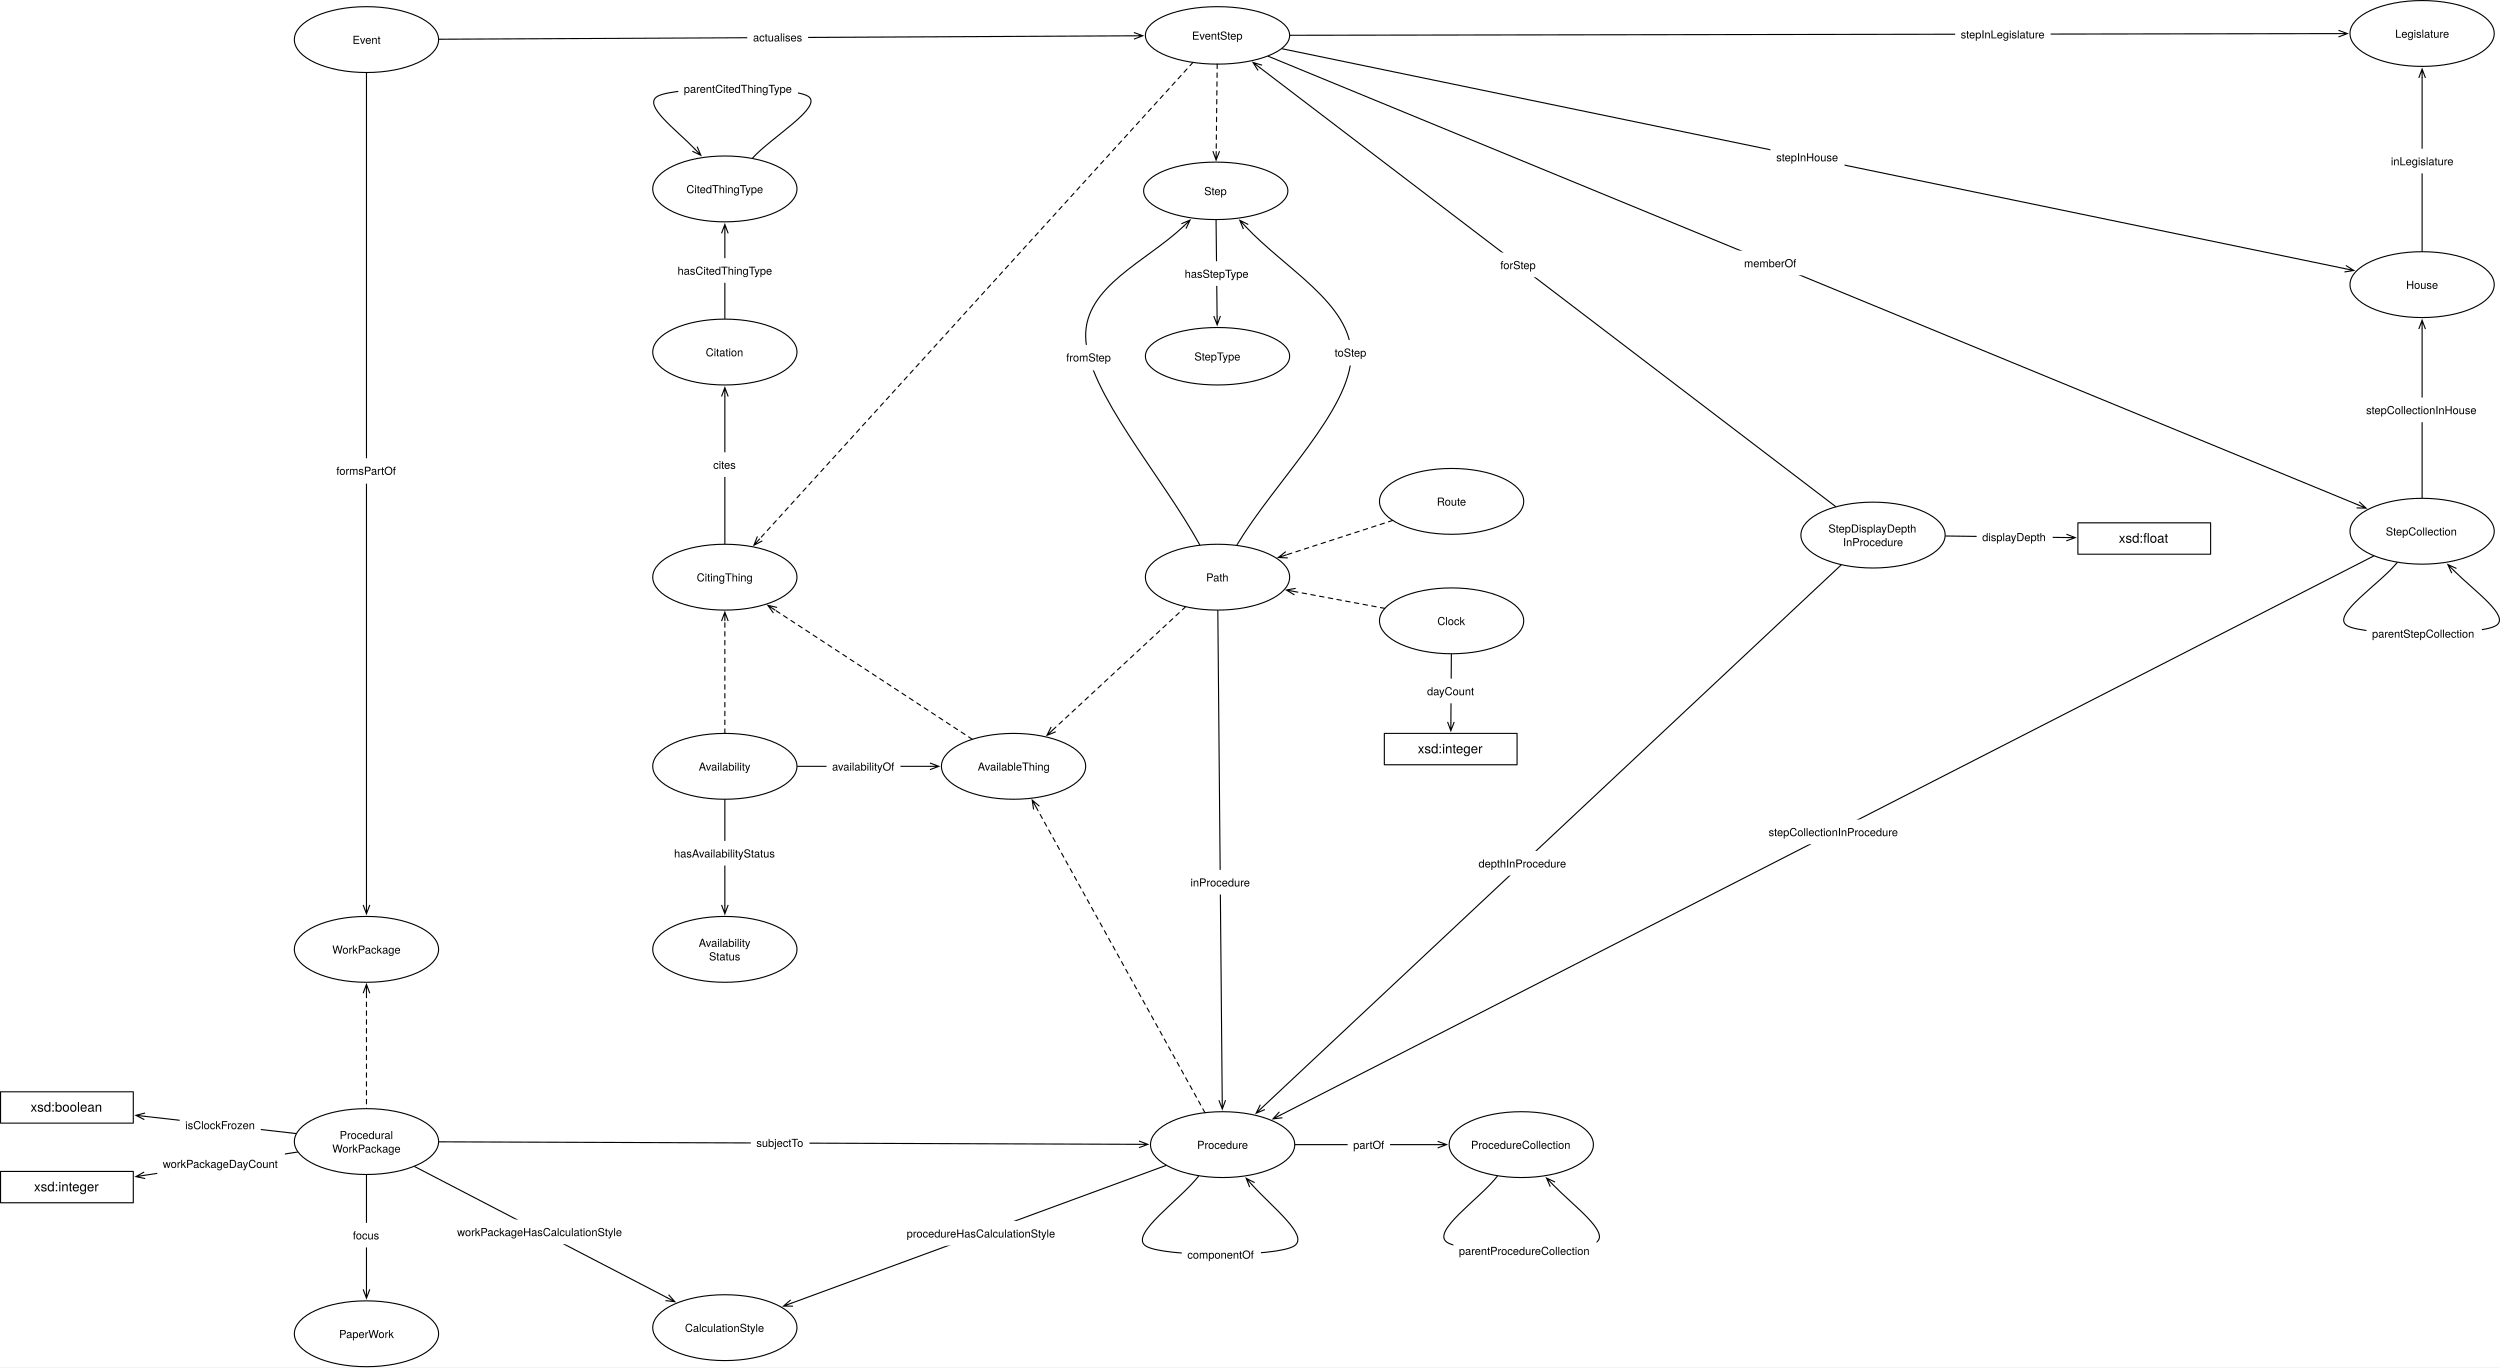
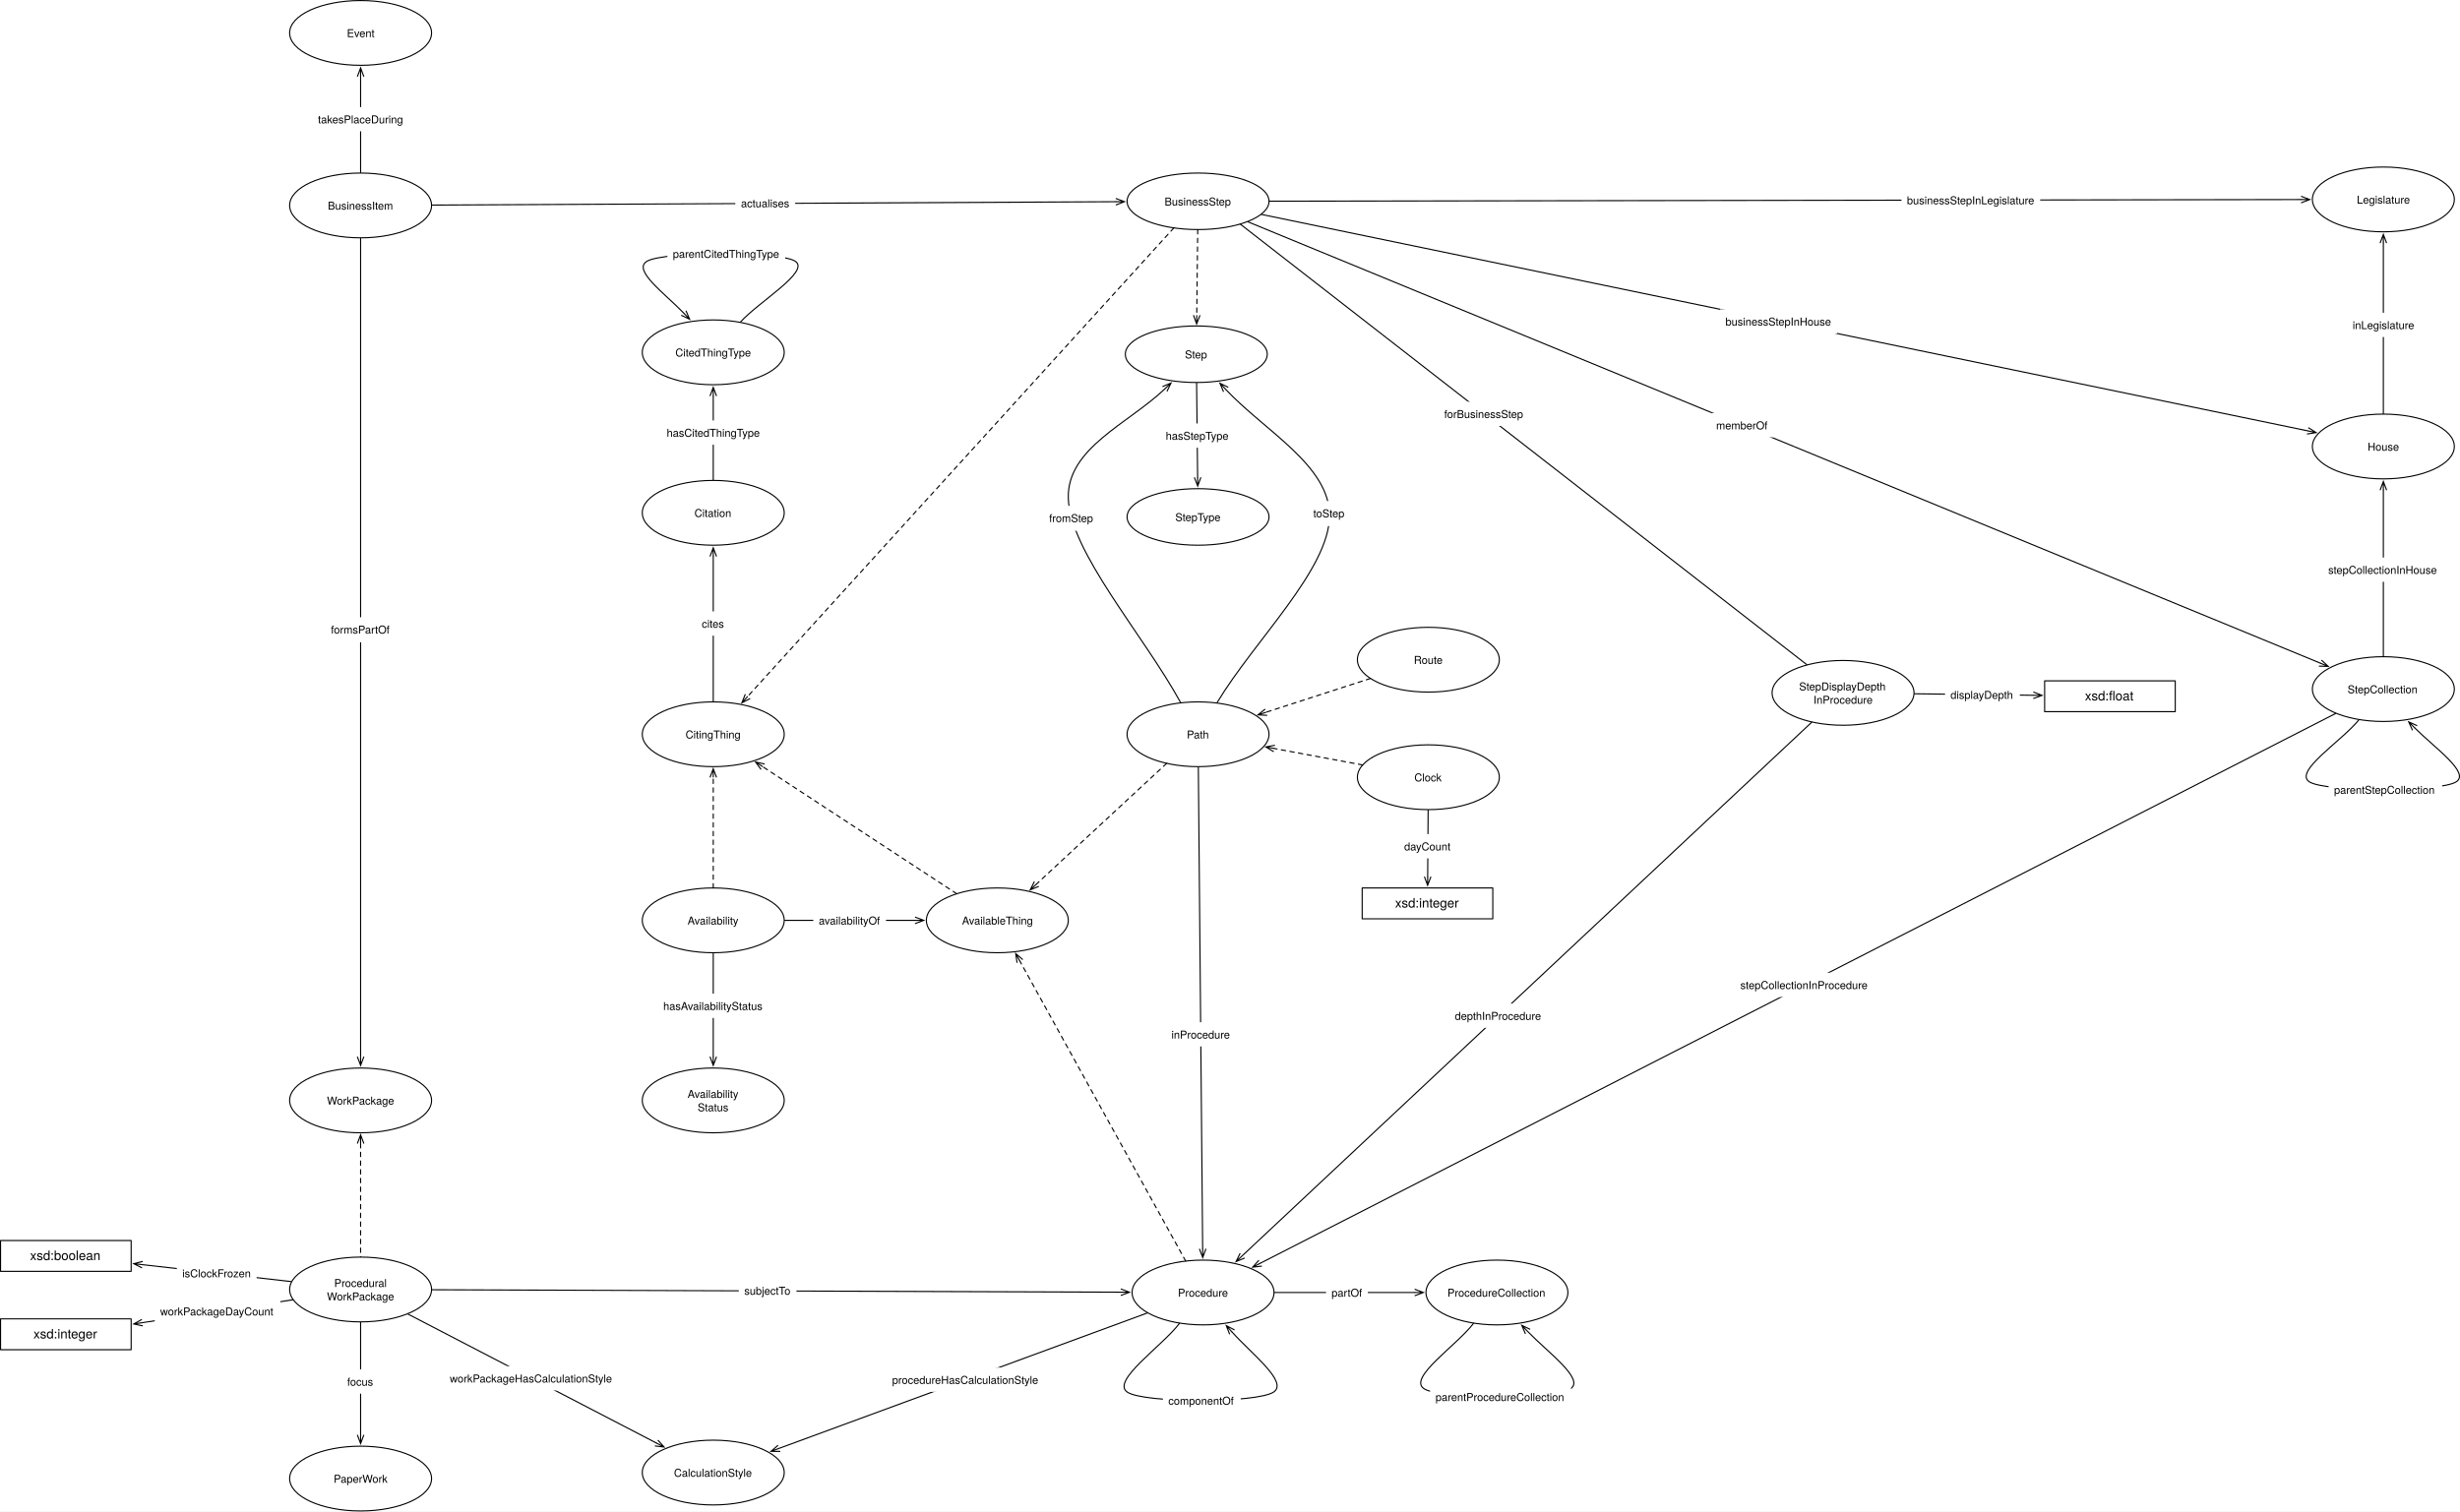
- <svg xmlns="http://www.w3.org/2000/svg" version="1.1" viewBox="71.5 173.972 2260.114 1236.055" width="2260.114" height="1236.055">
+ <svg xmlns="http://www.w3.org/2000/svg" version="1.1" viewBox="71.5 20.972 2260.114 1389.055" width="2260.114" height="1389.055">
  <defs>
    <marker orient="auto" overflow="visible" markerUnits="strokeWidth" id="StickArrow_Marker" stroke-linejoin="miter" stroke-miterlimit="10" viewBox="-1 -4 10 8" markerWidth="10" markerHeight="8" color="black">
      <g>
        <path d="M 8 0 L 0 0 M 0 -3 L 8 0 L 0 3" fill="none" stroke="currentColor" stroke-width="1" />
      </g>
    </marker>
    <marker orient="auto" overflow="visible" markerUnits="strokeWidth" id="StickArrow_Marker_2" stroke-linejoin="miter" stroke-miterlimit="10" viewBox="-9 -4 10 8" markerWidth="10" markerHeight="8" color="black">
      <g>
        <path d="M -8 0 L 0 0 M 0 3 L -8 0 L 0 -3" fill="none" stroke="currentColor" stroke-width="1" />
      </g>
    </marker>
  </defs>
  <g id="Canvas_1" fill="none" stroke="none" stroke-dasharray="none" fill-opacity="1" stroke-opacity="1">
-     <rect fill="white" x="71.5" y="173.972" width="2260.114" height="1236.055" />
+     <rect fill="white" x="71.5" y="20.972" width="2260.114" height="1389.055" />
    <g id="Canvas_1_Layer_1">
      <g id="Graphic_935">
        <ellipse cx="1764.803" cy="657.709" rx="65.197" ry="29.764" fill="white" />
        <ellipse cx="1764.803" cy="657.709" rx="65.197" ry="29.764" stroke="black" stroke-linecap="round" stroke-linejoin="round" stroke-width="1" />
        <text transform="translate(1717.646 645.4287)" fill="black">
          <tspan font-family="Helvetica Neue" font-size="10" fill="black" x="6.777" y="10" xml:space="preserve">StepDisplayDepth</tspan>
          <tspan font-family="Helvetica Neue" font-size="10" fill="black" x="20.022" y="22.28" xml:space="preserve">InProcedure</tspan>
        </text>
      </g>
      <g id="Graphic_791">
        <ellipse cx="1170.591" cy="346.5" rx="65.197" ry="25.972" fill="white" />
        <ellipse cx="1170.591" cy="346.5" rx="65.197" ry="25.972" stroke="black" stroke-linecap="round" stroke-linejoin="round" stroke-width="1" />
        <text transform="translate(1123.433 340.36)" fill="black">
          <tspan font-family="Helvetica Neue" font-size="10" fill="black" x="36.692" y="10" xml:space="preserve">Step</tspan>
        </text>
      </g>
      <g id="Graphic_798">
        <ellipse cx="402.803" cy="209.764" rx="65.197" ry="29.764" fill="white" />
        <ellipse cx="402.803" cy="209.764" rx="65.197" ry="29.764" stroke="black" stroke-linecap="round" stroke-linejoin="round" stroke-width="1" />
        <text transform="translate(355.6457 203.6238)" fill="black">
-           <tspan font-family="Helvetica Neue" font-size="10" fill="black" x="34.562" y="10" xml:space="preserve">Event</tspan>
+           <tspan font-family="Helvetica Neue" font-size="10" fill="black" x="17.057" y="10" xml:space="preserve">BusinessItem</tspan>
        </text>
      </g>
      <g id="Line_799">
        <line x1="468.496" y1="209.44" x2="1096.605" y2="206.345" marker-end="url(#StickArrow_Marker)" stroke="black" stroke-linecap="round" stroke-linejoin="round" stroke-width="1" />
      </g>
      <g id="Graphic_800">
        <rect x="747.062" y="196.432" width="55" height="23" fill="white" />
        <text transform="translate(752.2469 201.4319)" fill="black">
          <tspan font-family="Helvetica Neue" font-size="10" fill="black" x="5115908e-19" y="10" xml:space="preserve">actualises</tspan>
        </text>
      </g>
      <g id="Graphic_807">
        <ellipse cx="1383.803" cy="627.236" rx="65.197" ry="29.764" fill="white" />
        <ellipse cx="1383.803" cy="627.236" rx="65.197" ry="29.764" stroke="black" stroke-linecap="round" stroke-linejoin="round" stroke-width="1" />
        <text transform="translate(1336.646 621.0962)" fill="black">
          <tspan font-family="Helvetica Neue" font-size="10" fill="black" x="33.822" y="10" xml:space="preserve">Route</tspan>
        </text>
      </g>
      <g id="Line_808">
        <path d="M 1141.58 378.461 C 1108.157 410.287 1051.815 432.84 1053 478.684 C 1054.271 527.861 1121.738 603.868 1156.101 666.451" marker-start="url(#StickArrow_Marker_2)" stroke="black" stroke-linecap="round" stroke-linejoin="round" stroke-width="1" />
      </g>
      <g id="Graphic_809">
        <rect x="1030.089" y="485.78" width="52" height="23" fill="white" />
        <text transform="translate(1035.434 490.7799)" fill="black">
          <tspan font-family="Helvetica Neue" font-size="10" fill="black" x="6536993e-19" y="10" xml:space="preserve">fromStep</tspan>
        </text>
      </g>
      <g id="Graphic_812">
        <ellipse cx="2261.197" cy="431.291" rx="65.197" ry="29.764" fill="white" />
        <ellipse cx="2261.197" cy="431.291" rx="65.197" ry="29.764" stroke="black" stroke-linecap="round" stroke-linejoin="round" stroke-width="1" />
        <text transform="translate(2214.039 425.1513)" fill="black">
          <tspan font-family="Helvetica Neue" font-size="10" fill="black" x="32.712" y="10" xml:space="preserve">House</tspan>
        </text>
      </g>
      <g id="Graphic_815">
        <ellipse cx="1176.803" cy="1208.764" rx="65.197" ry="29.764" fill="white" />
        <ellipse cx="1176.803" cy="1208.764" rx="65.197" ry="29.764" stroke="black" stroke-linecap="round" stroke-linejoin="round" stroke-width="1" />
        <text transform="translate(1129.646 1202.624)" fill="black">
          <tspan font-family="Helvetica Neue" font-size="10" fill="black" x="24.097" y="10" xml:space="preserve">Procedure</tspan>
        </text>
      </g>
      <g id="Line_820">
        <line x1="1172.469" y1="726.027" x2="1176.443" y2="1168.601" marker-end="url(#StickArrow_Marker)" stroke="black" stroke-linecap="round" stroke-linejoin="round" stroke-width="1" />
      </g>
      <g id="Graphic_821">
        <rect x="1142.723" y="960.395" width="63.9" height="22.28" fill="white" />
        <text transform="translate(1147.723 965.3949)" fill="black">
          <tspan font-family="Helvetica Neue" font-size="10" fill="black" x="7283063e-19" y="10" xml:space="preserve">inProcedure</tspan>
        </text>
      </g>
      <g id="Line_826">
        <path d="M 1189.727 666.63 C 1224.148 609.426 1292.746 544.172 1293 495 C 1293.239 448.819 1233.198 416.797 1197.8 378.992" marker-end="url(#StickArrow_Marker)" stroke="black" stroke-linecap="round" stroke-linejoin="round" stroke-width="1" />
      </g>
      <g id="Graphic_827">
        <rect x="1272.969" y="481.408" width="40" height="23" fill="white" />
        <text transform="translate(1278.06 486.408)" fill="black">
          <tspan font-family="Helvetica Neue" font-size="10" fill="black" x="0" y="10" xml:space="preserve">toStep</tspan>
        </text>
      </g>
      <g id="Graphic_842">
        <ellipse cx="402.803" cy="1032.236" rx="65.197" ry="29.764" fill="white" />
        <ellipse cx="402.803" cy="1032.236" rx="65.197" ry="29.764" stroke="black" stroke-linecap="round" stroke-linejoin="round" stroke-width="1" />
        <text transform="translate(355.6457 1026.096)" fill="black">
          <tspan font-family="Helvetica Neue" font-size="10" fill="black" x="16.237" y="10" xml:space="preserve">WorkPackage</tspan>
        </text>
      </g>
      <g id="Line_847">
        <line x1="402.803" y1="240.028" x2="402.803" y2="992.072" marker-end="url(#StickArrow_Marker)" stroke="black" stroke-linecap="round" stroke-linejoin="round" stroke-width="1" />
      </g>
      <g id="Graphic_848">
        <rect x="370.303" y="588.229" width="65" height="23" fill="white" />
        <text transform="translate(375.5781 593.2291)" fill="black">
          <tspan font-family="Helvetica Neue" font-size="10" fill="black" x="3659295e-19" y="10" xml:space="preserve">formsPartOf</tspan>
        </text>
      </g>
      <g id="Line_864">
        <line x1="1230.56" y1="218.048" x2="2191.614" y2="416.894" marker-end="url(#StickArrow_Marker)" stroke="black" stroke-linecap="round" stroke-linejoin="round" stroke-width="1" />
      </g>
      <g id="Graphic_865">
-         <rect x="1672.037" y="304.823" width="67" height="23" fill="white" />
-         <text transform="translate(1677.292 309.8229)" fill="black">
-           <tspan font-family="Helvetica Neue" font-size="10" fill="black" x="7993606e-19" y="10" xml:space="preserve">stepInHouse</tspan>
+         <rect x="1651.732" y="305.183" width="107.61" height="22.28" fill="white" />
+         <text transform="translate(1656.732 310.1829)" fill="black">
+           <tspan font-family="Helvetica Neue" font-size="10" fill="black" x="2842171e-19" y="10" xml:space="preserve">businessStepInHouse</tspan>
        </text>
      </g>
      <g id="Line_867">
        <line x1="402.803" y1="1236.264" x2="402.803" y2="1339.6" marker-end="url(#StickArrow_Marker)" stroke="black" stroke-linecap="round" stroke-linejoin="round" stroke-width="1" />
      </g>
      <g id="Graphic_868">
        <rect x="385.488" y="1279.446" width="34.63" height="22.28" fill="white" />
        <text transform="translate(390.4882 1284.446)" fill="black">
          <tspan font-family="Helvetica Neue" font-size="10" fill="black" x="5098144e-19" y="10" xml:space="preserve">focus</tspan>
        </text>
      </g>
      <g id="Line_887">
        <line x1="468.498" y1="1206.235" x2="1101.208" y2="1208.494" marker-end="url(#StickArrow_Marker)" stroke="black" stroke-linecap="round" stroke-linejoin="round" stroke-width="1" />
      </g>
      <g id="Graphic_888">
        <rect x="750.271" y="1195.835" width="53" height="23" fill="white" />
        <text transform="translate(755.2861 1200.835)" fill="black">
          <tspan font-family="Helvetica Neue" font-size="10" fill="black" x="5790923e-19" y="10" xml:space="preserve">subjectTo</tspan>
        </text>
      </g>
      <g id="Line_899">
        <line x1="2261.197" y1="623.972" x2="2261.197" y2="471.455" marker-end="url(#StickArrow_Marker)" stroke="black" stroke-linecap="round" stroke-linejoin="round" stroke-width="1" />
      </g>
      <g id="Graphic_900">
        <rect x="2205.547" y="533.363" width="111.3" height="22.28" fill="white" />
        <text transform="translate(2210.547 538.3634)" fill="black">
          <tspan font-family="Helvetica Neue" font-size="10" fill="black" x="0" y="10" xml:space="preserve">stepCollectionInHouse</tspan>
        </text>
      </g>
      <g id="Line_901">
        <line x1="1218" y1="224.826" x2="2203.158" y2="630.346" marker-end="url(#StickArrow_Marker)" stroke="black" stroke-linecap="round" stroke-linejoin="round" stroke-width="1" />
      </g>
      <g id="Graphic_902">
        <rect x="1643.19" y="400.566" width="57.62" height="22.28" fill="white" />
        <text transform="translate(1648.19 405.5659)" fill="black">
          <tspan font-family="Helvetica Neue" font-size="10" fill="black" x="0" y="10" xml:space="preserve">memberOf</tspan>
        </text>
      </g>
      <g id="Line_903">
        <line x1="2217.331" y1="676.668" x2="1229.483" y2="1181.825" marker-end="url(#StickArrow_Marker)" stroke="black" stroke-linecap="round" stroke-linejoin="round" stroke-width="1" />
      </g>
      <g id="Graphic_904">
        <rect x="1665.41" y="914.901" width="128.53" height="22.28" fill="white" />
        <text transform="translate(1670.41 919.9012)" fill="black">
          <tspan font-family="Helvetica Neue" font-size="10" fill="black" x="0" y="10" xml:space="preserve">stepCollectionInProcedure</tspan>
        </text>
      </g>
      <g id="Line_907">
        <line x1="1170.875" y1="372.972" x2="1171.806" y2="459.656" marker-end="url(#StickArrow_Marker)" stroke="black" stroke-linecap="round" stroke-linejoin="round" stroke-width="1" />
      </g>
      <g id="Graphic_906">
        <rect x="1137.499" y="410.124" width="67.79" height="22.28" fill="white" />
        <text transform="translate(1142.499 415.1238)" fill="black">
          <tspan font-family="Helvetica Neue" font-size="10" fill="black" x="4369838e-19" y="10" xml:space="preserve">hasStepType</tspan>
        </text>
      </g>
      <g id="Line_937">
        <line x1="1735.879" y1="684.816" x2="1212.951" y2="1174.887" marker-end="url(#StickArrow_Marker)" stroke="black" stroke-linecap="round" stroke-linejoin="round" stroke-width="1" />
      </g>
      <g id="Graphic_936">
        <rect x="1403.119" y="943.257" width="90.21" height="22.28" fill="white" />
        <text transform="translate(1408.119 948.257)" fill="black">
          <tspan font-family="Helvetica Neue" font-size="10" fill="black" x="0" y="10" xml:space="preserve">depthInProcedure</tspan>
        </text>
      </g>
      <g id="Line_939">
-         <line x1="1730.9" y1="631.865" x2="1210.673" y2="235.302" marker-end="url(#StickArrow_Marker)" stroke="black" stroke-linecap="round" stroke-linejoin="round" stroke-width="1" />
+         <line x1="1731.399" y1="631.726" x2="1193.173" y2="213.078" marker-end="url(#StickArrow_Marker)" stroke="black" stroke-linecap="round" stroke-linejoin="round" stroke-width="1" />
      </g>
      <g id="Graphic_938">
-         <rect x="1422.878" y="402.297" width="42.96" height="22.28" fill="white" />
-         <text transform="translate(1427.878 407.2971)" fill="black">
-           <tspan font-family="Helvetica Neue" font-size="10" fill="black" x="0" y="10" xml:space="preserve">forStep</tspan>
+         <rect x="1393.363" y="390.134" width="83.52" height="22.28" fill="white" />
+         <text transform="translate(1398.363 395.1338)" fill="black">
+           <tspan font-family="Helvetica Neue" font-size="10" fill="black" x="21316282e-20" y="10" xml:space="preserve">forBusinessStep</tspan>
        </text>
      </g>
      <g id="Graphic_940">
        <rect x="1950" y="646.654" width="120" height="28.346" fill="white" />
        <rect x="1950" y="646.654" width="120" height="28.346" stroke="black" stroke-linecap="round" stroke-linejoin="round" stroke-width="1" />
        <text transform="translate(1955 653.6588)" fill="black">
          <tspan font-family="Helvetica Neue" font-size="12" fill="black" x="32.002" y="11" xml:space="preserve">xsd:float</tspan>
        </text>
      </g>
      <g id="Line_942">
        <line x1="1830.475" y1="658.544" x2="1939.601" y2="659.932" marker-end="url(#StickArrow_Marker)" stroke="black" stroke-linecap="round" stroke-linejoin="round" stroke-width="1" />
      </g>
      <g id="Graphic_941">
        <rect x="1858.496" y="648.197" width="68.72" height="22.28" fill="white" />
        <text transform="translate(1863.496 653.1971)" fill="black">
          <tspan font-family="Helvetica Neue" font-size="10" fill="black" x="58264504e-20" y="10" xml:space="preserve">displayDepth</tspan>
        </text>
      </g>
      <g id="Graphic_946">
        <ellipse cx="726.803" cy="866.764" rx="65.197" ry="29.764" fill="white" />
        <ellipse cx="726.803" cy="866.764" rx="65.197" ry="29.764" stroke="black" stroke-linecap="round" stroke-linejoin="round" stroke-width="1" />
        <text transform="translate(679.6457 860.6238)" fill="black">
          <tspan font-family="Helvetica Neue" font-size="10" fill="black" x="23.547" y="10" xml:space="preserve">Availability</tspan>
        </text>
      </g>
      <g id="Line_948">
        <line x1="792.5" y1="866.764" x2="912.206" y2="866.764" marker-end="url(#StickArrow_Marker)" stroke="black" stroke-linecap="round" stroke-linejoin="round" stroke-width="1" />
      </g>
      <g id="Graphic_947">
        <rect x="818.702" y="855.624" width="66.85" height="22.28" fill="white" />
        <text transform="translate(823.7017 860.6238)" fill="black">
          <tspan font-family="Helvetica Neue" font-size="10" fill="black" x="0" y="10" xml:space="preserve">availabilityOf</tspan>
        </text>
      </g>
      <g id="Graphic_949">
        <ellipse cx="726.803" cy="1032.236" rx="65.197" ry="29.764" fill="white" />
        <ellipse cx="726.803" cy="1032.236" rx="65.197" ry="29.764" stroke="black" stroke-linecap="round" stroke-linejoin="round" stroke-width="1" />
        <text transform="translate(679.6457 1019.956)" fill="black">
          <tspan font-family="Helvetica Neue" font-size="10" fill="black" x="23.547" y="10" xml:space="preserve">Availability</tspan>
          <tspan font-family="Helvetica Neue" font-size="10" fill="black" x="32.802" y="22.28" xml:space="preserve">Status</tspan>
        </text>
      </g>
      <g id="Line_951">
        <line x1="726.803" y1="897.028" x2="726.803" y2="992.072" marker-end="url(#StickArrow_Marker)" stroke="black" stroke-linecap="round" stroke-linejoin="round" stroke-width="1" />
      </g>
      <g id="Graphic_950">
        <rect x="675.873" y="934.168" width="101.86" height="22.28" fill="white" />
        <text transform="translate(680.8732 939.1685)" fill="black">
          <tspan font-family="Helvetica Neue" font-size="10" fill="black" x="29842795e-20" y="10" xml:space="preserve">hasAvailabilityStatus</tspan>
        </text>
      </g>
      <g id="Graphic_954">
        <ellipse cx="2261.197" cy="204.236" rx="65.197" ry="29.764" fill="white" />
        <ellipse cx="2261.197" cy="204.236" rx="65.197" ry="29.764" stroke="black" stroke-linecap="round" stroke-linejoin="round" stroke-width="1" />
        <text transform="translate(2214.039 198.0962)" fill="black">
          <tspan font-family="Helvetica Neue" font-size="10" fill="black" x="22.802" y="10" xml:space="preserve">Legislature</tspan>
        </text>
      </g>
      <g id="Line_956">
        <line x1="1237.893" y1="205.868" x2="2185.6" y2="204.357" marker-end="url(#StickArrow_Marker)" stroke="black" stroke-linecap="round" stroke-linejoin="round" stroke-width="1" />
      </g>
      <g id="Graphic_955">
-         <rect x="1839.039" y="193.7" width="86.31" height="22.28" fill="white" />
-         <text transform="translate(1844.039 198.7005)" fill="black">
-           <tspan font-family="Helvetica Neue" font-size="10" fill="black" x="6536993e-19" y="10" xml:space="preserve">stepInLegislature</tspan>
+         <rect x="1818.479" y="193.7" width="127.43" height="22.28" fill="white" />
+         <text transform="translate(1823.479 198.7005)" fill="black">
+           <tspan font-family="Helvetica Neue" font-size="10" fill="black" x="14921397e-20" y="10" xml:space="preserve">businessStepInLegislature</tspan>
        </text>
      </g>
      <g id="Line_958">
        <line x1="2261.197" y1="401.028" x2="2261.197" y2="244.4" marker-end="url(#StickArrow_Marker)" stroke="black" stroke-linecap="round" stroke-linejoin="round" stroke-width="1" />
      </g>
      <g id="Graphic_957">
        <rect x="2227.952" y="308.407" width="66.49" height="22.28" fill="white" />
        <text transform="translate(2232.952 313.4074)" fill="black">
          <tspan font-family="Helvetica Neue" font-size="10" fill="black" x="7993606e-19" y="10" xml:space="preserve">inLegislature</tspan>
        </text>
      </g>
      <g id="Line_960">
        <path d="M 1155.033 1237.273 C 1139.024 1258.238 1092.542 1289.691 1107 1300.174 C 1121.458 1310.657 1226.752 1310.621 1241.787 1300.174 C 1255.073 1290.943 1221.684 1265.396 1203.484 1245.159" marker-end="url(#StickArrow_Marker)" stroke="black" stroke-linecap="round" stroke-linejoin="round" stroke-width="1" />
      </g>
      <g id="Graphic_959">
        <rect x="1139.898" y="1296.88" width="71.51" height="22.28" fill="white" />
        <text transform="translate(1144.898 1301.88)" fill="black">
          <tspan font-family="Helvetica Neue" font-size="10" fill="black" x="0" y="10" xml:space="preserve">componentOf</tspan>
        </text>
      </g>
      <g id="Graphic_966">
        <ellipse cx="726.803" cy="1374.236" rx="65.197" ry="29.764" fill="white" />
        <ellipse cx="726.803" cy="1374.236" rx="65.197" ry="29.764" stroke="black" stroke-linecap="round" stroke-linejoin="round" stroke-width="1" />
        <text transform="translate(679.6457 1368.096)" fill="black">
          <tspan font-family="Helvetica Neue" font-size="10" fill="black" x="11.047" y="10" xml:space="preserve">CalculationStyle</tspan>
        </text>
      </g>
      <g id="Line_968">
        <line x1="1125.555" y1="1227.608" x2="787.343" y2="1351.975" marker-end="url(#StickArrow_Marker)" stroke="black" stroke-linecap="round" stroke-linejoin="round" stroke-width="1" />
      </g>
      <g id="Graphic_967">
        <rect x="886.16" y="1277.769" width="145.38" height="22.28" fill="white" />
        <text transform="translate(891.1605 1282.769)" fill="black">
          <tspan font-family="Helvetica Neue" font-size="10" fill="black" x="5115908e-19" y="10" xml:space="preserve">procedureHasCalculationStyle</tspan>
        </text>
      </g>
      <g id="Line_970">
        <line x1="446.297" y1="1228.584" x2="674.523" y2="1347.09" marker-end="url(#StickArrow_Marker)" stroke="black" stroke-linecap="round" stroke-linejoin="round" stroke-width="1" />
      </g>
      <g id="Graphic_969">
        <rect x="479.727" y="1276.482" width="160.54" height="22.28" fill="white" />
        <text transform="translate(484.7266 1281.482)" fill="black">
          <tspan font-family="Helvetica Neue" font-size="10" fill="black" x="42632564e-20" y="10" xml:space="preserve">workPackageHasCalculationStyle</tspan>
        </text>
      </g>
      <g id="Graphic_973">
        <rect x="72" y="1161" width="120" height="28.346" fill="white" />
        <rect x="72" y="1161" width="120" height="28.346" stroke="black" stroke-linecap="round" stroke-linejoin="round" stroke-width="1" />
        <text transform="translate(77 1168.005)" fill="black">
          <tspan font-family="Helvetica Neue" font-size="12" fill="black" x="22.108" y="11" xml:space="preserve">xsd:boolean</tspan>
        </text>
      </g>
      <g id="Line_972">
        <line x1="339.037" y1="1198.741" x2="202.333" y2="1183.18" marker-end="url(#StickArrow_Marker)" stroke="black" stroke-linecap="round" stroke-linejoin="round" stroke-width="1" />
      </g>
      <g id="Graphic_971">
        <rect x="233.944" y="1179.811" width="73.32" height="22.28" fill="white" />
        <text transform="translate(238.9441 1184.811)" fill="black">
          <tspan font-family="Helvetica Neue" font-size="10" fill="black" x="0" y="10" xml:space="preserve">isClockFrozen</tspan>
        </text>
      </g>
      <g id="Graphic_974">
        <rect x="72" y="1233" width="120" height="28.346" fill="white" />
        <rect x="72" y="1233" width="120" height="28.346" stroke="black" stroke-linecap="round" stroke-linejoin="round" stroke-width="1" />
        <text transform="translate(77 1240.005)" fill="black">
          <tspan font-family="Helvetica Neue" font-size="12" fill="black" x="25.222" y="11" xml:space="preserve">xsd:integer</tspan>
        </text>
      </g>
      <g id="Line_976">
        <line x1="340.439" y1="1215.482" x2="202.282" y2="1236.487" marker-end="url(#StickArrow_Marker)" stroke="black" stroke-linecap="round" stroke-linejoin="round" stroke-width="1" />
      </g>
      <g id="Graphic_975">
        <rect x="213.665" y="1214.846" width="115.37" height="22.28" fill="white" />
        <text transform="translate(218.6651 1219.846)" fill="black">
          <tspan font-family="Helvetica Neue" font-size="10" fill="black" x="0" y="10" xml:space="preserve">workPackageDayCount</tspan>
        </text>
      </g>
      <g id="Graphic_977">
        <ellipse cx="1383.803" cy="735.236" rx="65.197" ry="29.764" fill="white" />
        <ellipse cx="1383.803" cy="735.236" rx="65.197" ry="29.764" stroke="black" stroke-linecap="round" stroke-linejoin="round" stroke-width="1" />
        <text transform="translate(1336.646 729.0962)" fill="black">
          <tspan font-family="Helvetica Neue" font-size="10" fill="black" x="34.287" y="10" xml:space="preserve">Clock</tspan>
        </text>
      </g>
      <g id="Graphic_986">
        <rect x="1323" y="837" width="120" height="28.346" fill="white" />
        <rect x="1323" y="837" width="120" height="28.346" stroke="black" stroke-linecap="round" stroke-linejoin="round" stroke-width="1" />
        <text transform="translate(1328 844.0052)" fill="black">
          <tspan font-family="Helvetica Neue" font-size="12" fill="black" x="25.222" y="11" xml:space="preserve">xsd:integer</tspan>
        </text>
      </g>
      <g id="Line_985">
        <line x1="1383.593" y1="765.5" x2="1383.17" y2="826.6" marker-end="url(#StickArrow_Marker)" stroke="black" stroke-linecap="round" stroke-linejoin="round" stroke-width="1" />
      </g>
      <g id="Graphic_984">
        <rect x="1356.599" y="787.516" width="53.53" height="22.28" fill="white" />
        <text transform="translate(1361.599 792.5163)" fill="black">
          <tspan font-family="Helvetica Neue" font-size="10" fill="black" x="0" y="10" xml:space="preserve">dayCount</tspan>
        </text>
      </g>
      <g id="Graphic_988">
        <ellipse cx="1172.197" cy="496.028" rx="65.197" ry="25.972" fill="white" />
        <ellipse cx="1172.197" cy="496.028" rx="65.197" ry="25.972" stroke="black" stroke-linecap="round" stroke-linejoin="round" stroke-width="1" />
        <text transform="translate(1125.039 489.8876)" fill="black">
          <tspan font-family="Helvetica Neue" font-size="10" fill="black" x="26.227" y="10" xml:space="preserve">StepType</tspan>
        </text>
      </g>
      <g id="Graphic_989">
        <ellipse cx="2261.197" cy="654.236" rx="65.197" ry="29.764" fill="white" />
        <ellipse cx="2261.197" cy="654.236" rx="65.197" ry="29.764" stroke="black" stroke-linecap="round" stroke-linejoin="round" stroke-width="1" />
        <text transform="translate(2214.039 648.0962)" fill="black">
          <tspan font-family="Helvetica Neue" font-size="10" fill="black" x="14.287" y="10" xml:space="preserve">StepCollection</tspan>
        </text>
      </g>
      <g id="Graphic_990">
        <ellipse cx="1172.197" cy="695.764" rx="65.197" ry="29.764" fill="white" />
        <ellipse cx="1172.197" cy="695.764" rx="65.197" ry="29.764" stroke="black" stroke-linecap="round" stroke-linejoin="round" stroke-width="1" />
        <text transform="translate(1125.039 689.6238)" fill="black">
          <tspan font-family="Helvetica Neue" font-size="10" fill="black" x="36.877" y="10" xml:space="preserve">Path</tspan>
        </text>
      </g>
      <g id="Line_991">
        <line x1="1330.619" y1="644.46" x2="1234.8" y2="675.49" marker-end="url(#StickArrow_Marker)" stroke="black" stroke-linecap="round" stroke-linejoin="round" stroke-dasharray="4.0,4.0" stroke-width="1" />
      </g>
      <g id="Line_992">
        <line x1="1323.435" y1="723.975" x2="1242.298" y2="708.84" marker-end="url(#StickArrow_Marker)" stroke="black" stroke-linecap="round" stroke-linejoin="round" stroke-dasharray="4.0,4.0" stroke-width="1" />
      </g>
      <g id="Graphic_993">
        <ellipse cx="987.803" cy="866.764" rx="65.197" ry="29.764" fill="white" />
        <ellipse cx="987.803" cy="866.764" rx="65.197" ry="29.764" stroke="black" stroke-linecap="round" stroke-linejoin="round" stroke-width="1" />
        <text transform="translate(940.6457 860.6238)" fill="black">
          <tspan font-family="Helvetica Neue" font-size="10" fill="black" x="14.747" y="10" xml:space="preserve">AvailableThing</tspan>
        </text>
      </g>
      <g id="Line_994">
        <line x1="1143.394" y1="722.475" x2="1023.865" y2="833.321" marker-end="url(#StickArrow_Marker)" stroke="black" stroke-linecap="round" stroke-linejoin="round" stroke-dasharray="4.0,4.0" stroke-width="1" />
      </g>
      <g id="Line_995">
        <line x1="1160.852" y1="1179.9" x2="1008.543" y2="904.293" marker-end="url(#StickArrow_Marker)" stroke="black" stroke-linecap="round" stroke-linejoin="round" stroke-dasharray="4.0,4.0" stroke-width="1" />
      </g>
      <g id="Line_999">
        <line x1="402.803" y1="1071.9" x2="402.803" y2="1176.236" marker-start="url(#StickArrow_Marker_2)" stroke="black" stroke-linecap="round" stroke-linejoin="round" stroke-dasharray="4.0,4.0" stroke-width="1" />
      </g>
      <g id="Graphic_1000">
        <ellipse cx="402.803" cy="1379.764" rx="65.197" ry="29.764" fill="white" />
        <ellipse cx="402.803" cy="1379.764" rx="65.197" ry="29.764" stroke="black" stroke-linecap="round" stroke-linejoin="round" stroke-width="1" />
        <text transform="translate(355.6457 1373.624)" fill="black">
          <tspan font-family="Helvetica Neue" font-size="10" fill="black" x="22.442" y="10" xml:space="preserve">PaperWork</tspan>
        </text>
      </g>
      <g id="Graphic_1001">
        <ellipse cx="402.803" cy="1206" rx="65.197" ry="29.764" fill="white" />
        <ellipse cx="402.803" cy="1206" rx="65.197" ry="29.764" stroke="black" stroke-linecap="round" stroke-linejoin="round" stroke-width="1" />
        <text transform="translate(355.6457 1193.72)" fill="black">
          <tspan font-family="Helvetica Neue" font-size="10" fill="black" x="22.897" y="10" xml:space="preserve">Procedural</tspan>
          <tspan font-family="Helvetica Neue" font-size="10" fill="black" x="16.237" y="22.28" xml:space="preserve">WorkPackage</tspan>
        </text>
      </g>
      <g id="Graphic_1010">
        <ellipse cx="1172.197" cy="205.972" rx="65.197" ry="25.972" fill="white" />
        <ellipse cx="1172.197" cy="205.972" rx="65.197" ry="25.972" stroke="black" stroke-linecap="round" stroke-linejoin="round" stroke-width="1" />
        <text transform="translate(1125.039 199.8324)" fill="black">
-           <tspan font-family="Helvetica Neue" font-size="10" fill="black" x="24.097" y="10" xml:space="preserve">EventStep</tspan>
+           <tspan font-family="Helvetica Neue" font-size="10" fill="black" x="16.412" y="10" xml:space="preserve">BusinessStep</tspan>
        </text>
      </g>
      <g id="Line_1011">
        <line x1="1171.9" y1="231.945" x2="1171.001" y2="310.628" marker-end="url(#StickArrow_Marker)" stroke="black" stroke-linecap="round" stroke-linejoin="round" stroke-dasharray="4.0,4.0" stroke-width="1" />
      </g>
      <g id="Graphic_1015">
        <ellipse cx="726.803" cy="695.764" rx="65.197" ry="29.764" fill="white" />
        <ellipse cx="726.803" cy="695.764" rx="65.197" ry="29.764" stroke="black" stroke-linecap="round" stroke-linejoin="round" stroke-width="1" />
        <text transform="translate(679.6457 689.6238)" fill="black">
          <tspan font-family="Helvetica Neue" font-size="10" fill="black" x="21.692" y="10" xml:space="preserve">CitingThing</tspan>
        </text>
      </g>
      <g id="Line_1016">
        <line x1="1149.986" y1="230.398" x2="758.468" y2="660.943" marker-end="url(#StickArrow_Marker)" stroke="black" stroke-linecap="round" stroke-linejoin="round" stroke-dasharray="4.0,4.0" stroke-width="1" />
      </g>
      <g id="Line_1017">
        <line x1="950.524" y1="842.34" x2="772.363" y2="725.614" marker-end="url(#StickArrow_Marker)" stroke="black" stroke-linecap="round" stroke-linejoin="round" stroke-dasharray="4.0,4.0" stroke-width="1" />
      </g>
      <g id="Line_1019">
        <line x1="726.803" y1="837" x2="726.803" y2="735.428" marker-end="url(#StickArrow_Marker)" stroke="black" stroke-linecap="round" stroke-linejoin="round" stroke-dasharray="4.0,4.0" stroke-width="1" />
      </g>
      <g id="Graphic_1021">
        <ellipse cx="726.803" cy="492.236" rx="65.197" ry="29.764" fill="white" />
        <ellipse cx="726.803" cy="492.236" rx="65.197" ry="29.764" stroke="black" stroke-linecap="round" stroke-linejoin="round" stroke-width="1" />
        <text transform="translate(679.6457 486.0962)" fill="black">
          <tspan font-family="Helvetica Neue" font-size="10" fill="black" x="29.842" y="10" xml:space="preserve">Citation</tspan>
        </text>
      </g>
      <g id="Line_1023">
        <line x1="726.803" y1="665.5" x2="726.803" y2="532.4" marker-end="url(#StickArrow_Marker)" stroke="black" stroke-linecap="round" stroke-linejoin="round" stroke-width="1" />
      </g>
      <g id="Graphic_1022">
        <rect x="711.248" y="582.86" width="31.11" height="22.28" fill="white" />
        <text transform="translate(716.2482 587.86)" fill="black">
          <tspan font-family="Helvetica Neue" font-size="10" fill="black" x="29132252e-20" y="10" xml:space="preserve">cites</tspan>
        </text>
      </g>
      <g id="Graphic_1024">
        <ellipse cx="726.803" cy="344.764" rx="65.197" ry="29.764" fill="white" />
        <ellipse cx="726.803" cy="344.764" rx="65.197" ry="29.764" stroke="black" stroke-linecap="round" stroke-linejoin="round" stroke-width="1" />
        <text transform="translate(679.6457 338.6238)" fill="black">
          <tspan font-family="Helvetica Neue" font-size="10" fill="black" x="12.337" y="10" xml:space="preserve">CitedThingType</tspan>
        </text>
      </g>
      <g id="Line_1026">
        <line x1="726.803" y1="461.972" x2="726.803" y2="384.928" marker-end="url(#StickArrow_Marker)" stroke="black" stroke-linecap="round" stroke-linejoin="round" stroke-width="1" />
      </g>
      <g id="Graphic_1025">
        <rect x="679.018" y="407.36" width="95.57" height="22.28" fill="white" />
        <text transform="translate(684.0181 412.36)" fill="black">
          <tspan font-family="Helvetica Neue" font-size="10" fill="black" x="0" y="10" xml:space="preserve">hasCitedThingType</tspan>
        </text>
      </g>
      <g id="Line_1028">
        <path d="M 751.885 316.847 C 768.609 298.233 816.375 270.307 802.062 261 C 787.749 251.693 682.009 251.818 666 261 C 652.058 268.997 682.625 290.927 699.556 308.587" marker-end="url(#StickArrow_Marker)" stroke="black" stroke-linecap="round" stroke-linejoin="round" stroke-width="1" />
      </g>
      <g id="Graphic_1027">
        <rect x="684.69" y="242.939" width="108.17" height="22.28" fill="white" />
        <text transform="translate(689.6901 247.9386)" fill="black">
          <tspan font-family="Helvetica Neue" font-size="10" fill="black" x="0" y="10" xml:space="preserve">parentCitedThingType</tspan>
        </text>
      </g>
      <g id="Graphic_1029">
        <ellipse cx="1446.803" cy="1208.764" rx="65.197" ry="29.764" fill="white" />
        <ellipse cx="1446.803" cy="1208.764" rx="65.197" ry="29.764" stroke="black" stroke-linecap="round" stroke-linejoin="round" stroke-width="1" />
        <text transform="translate(1399.646 1202.624)" fill="black">
          <tspan font-family="Helvetica Neue" font-size="10" fill="black" x="1.692" y="10" xml:space="preserve">ProcedureCollection</tspan>
        </text>
      </g>
      <g id="Line_1031">
        <line x1="1242.5" y1="1208.764" x2="1371.206" y2="1208.764" marker-end="url(#StickArrow_Marker)" stroke="black" stroke-linecap="round" stroke-linejoin="round" stroke-width="1" />
      </g>
      <g id="Graphic_1030">
        <rect x="1289.822" y="1197.624" width="38.34" height="22.28" fill="white" />
        <text transform="translate(1294.822 1202.624)" fill="black">
          <tspan font-family="Helvetica Neue" font-size="10" fill="black" x="7105427e-20" y="10" xml:space="preserve">partOf</tspan>
        </text>
      </g>
      <g id="Line_1033">
        <path d="M 1425.16 1237.293 C 1410.025 1257.244 1364.855 1287.176 1379.75 1297.151 C 1394.645 1307.127 1499.724 1307.132 1514.537 1297.151 C 1527.602 1288.349 1493.823 1264.016 1475.171 1244.7" marker-end="url(#StickArrow_Marker)" stroke="black" stroke-linecap="round" stroke-linejoin="round" stroke-width="1" />
      </g>
      <g id="Graphic_1032">
        <rect x="1385.387" y="1293.487" width="129.46" height="22.28" fill="white" />
        <text transform="translate(1390.387 1298.487)" fill="black">
          <tspan font-family="Helvetica Neue" font-size="10" fill="black" x="0" y="10" xml:space="preserve">parentProcedureCollection</tspan>
        </text>
      </g>
      <g id="Line_1035">
        <path d="M 2238.604 682.606 C 2223.498 701.575 2178.373 730.032 2193.283 739.516 C 2208.193 749 2313.038 748.992 2328.07 739.516 C 2341.26 731.202 2308.418 708.294 2290.131 690.001" marker-end="url(#StickArrow_Marker)" stroke="black" stroke-linecap="round" stroke-linejoin="round" stroke-width="1" />
      </g>
      <g id="Graphic_1034">
        <rect x="2210.909" y="735.481" width="104.27" height="22.28" fill="white" />
        <text transform="translate(2215.909 740.481)" fill="black">
          <tspan font-family="Helvetica Neue" font-size="10" fill="black" x="22737368e-20" y="10" xml:space="preserve">parentStepCollection</tspan>
        </text>
      </g>
+       <g id="Graphic_1036">
+         <ellipse cx="402.803" cy="51.236" rx="65.197" ry="29.764" fill="white" />
+         <ellipse cx="402.803" cy="51.236" rx="65.197" ry="29.764" stroke="black" stroke-linecap="round" stroke-linejoin="round" stroke-width="1" />
+         <text transform="translate(355.6457 45.09622)" fill="black">
+           <tspan font-family="Helvetica Neue" font-size="10" fill="black" x="34.562" y="10" xml:space="preserve">Event</tspan>
+         </text>
+       </g>
+       <g id="Line_1039">
+         <line x1="402.803" y1="179.5" x2="402.803" y2="91.4" marker-end="url(#StickArrow_Marker)" stroke="black" stroke-linecap="round" stroke-linejoin="round" stroke-width="1" />
+       </g>
+       <g id="Graphic_1038">
+         <rect x="358.633" y="119.36" width="88.34" height="22.28" fill="white" />
+         <text transform="translate(363.6332 124.36)" fill="black">
+           <tspan font-family="Helvetica Neue" font-size="10" fill="black" x="7105427e-20" y="10" xml:space="preserve">takesPlaceDuring</tspan>
+         </text>
+       </g>
    </g>
  </g>
</svg>
